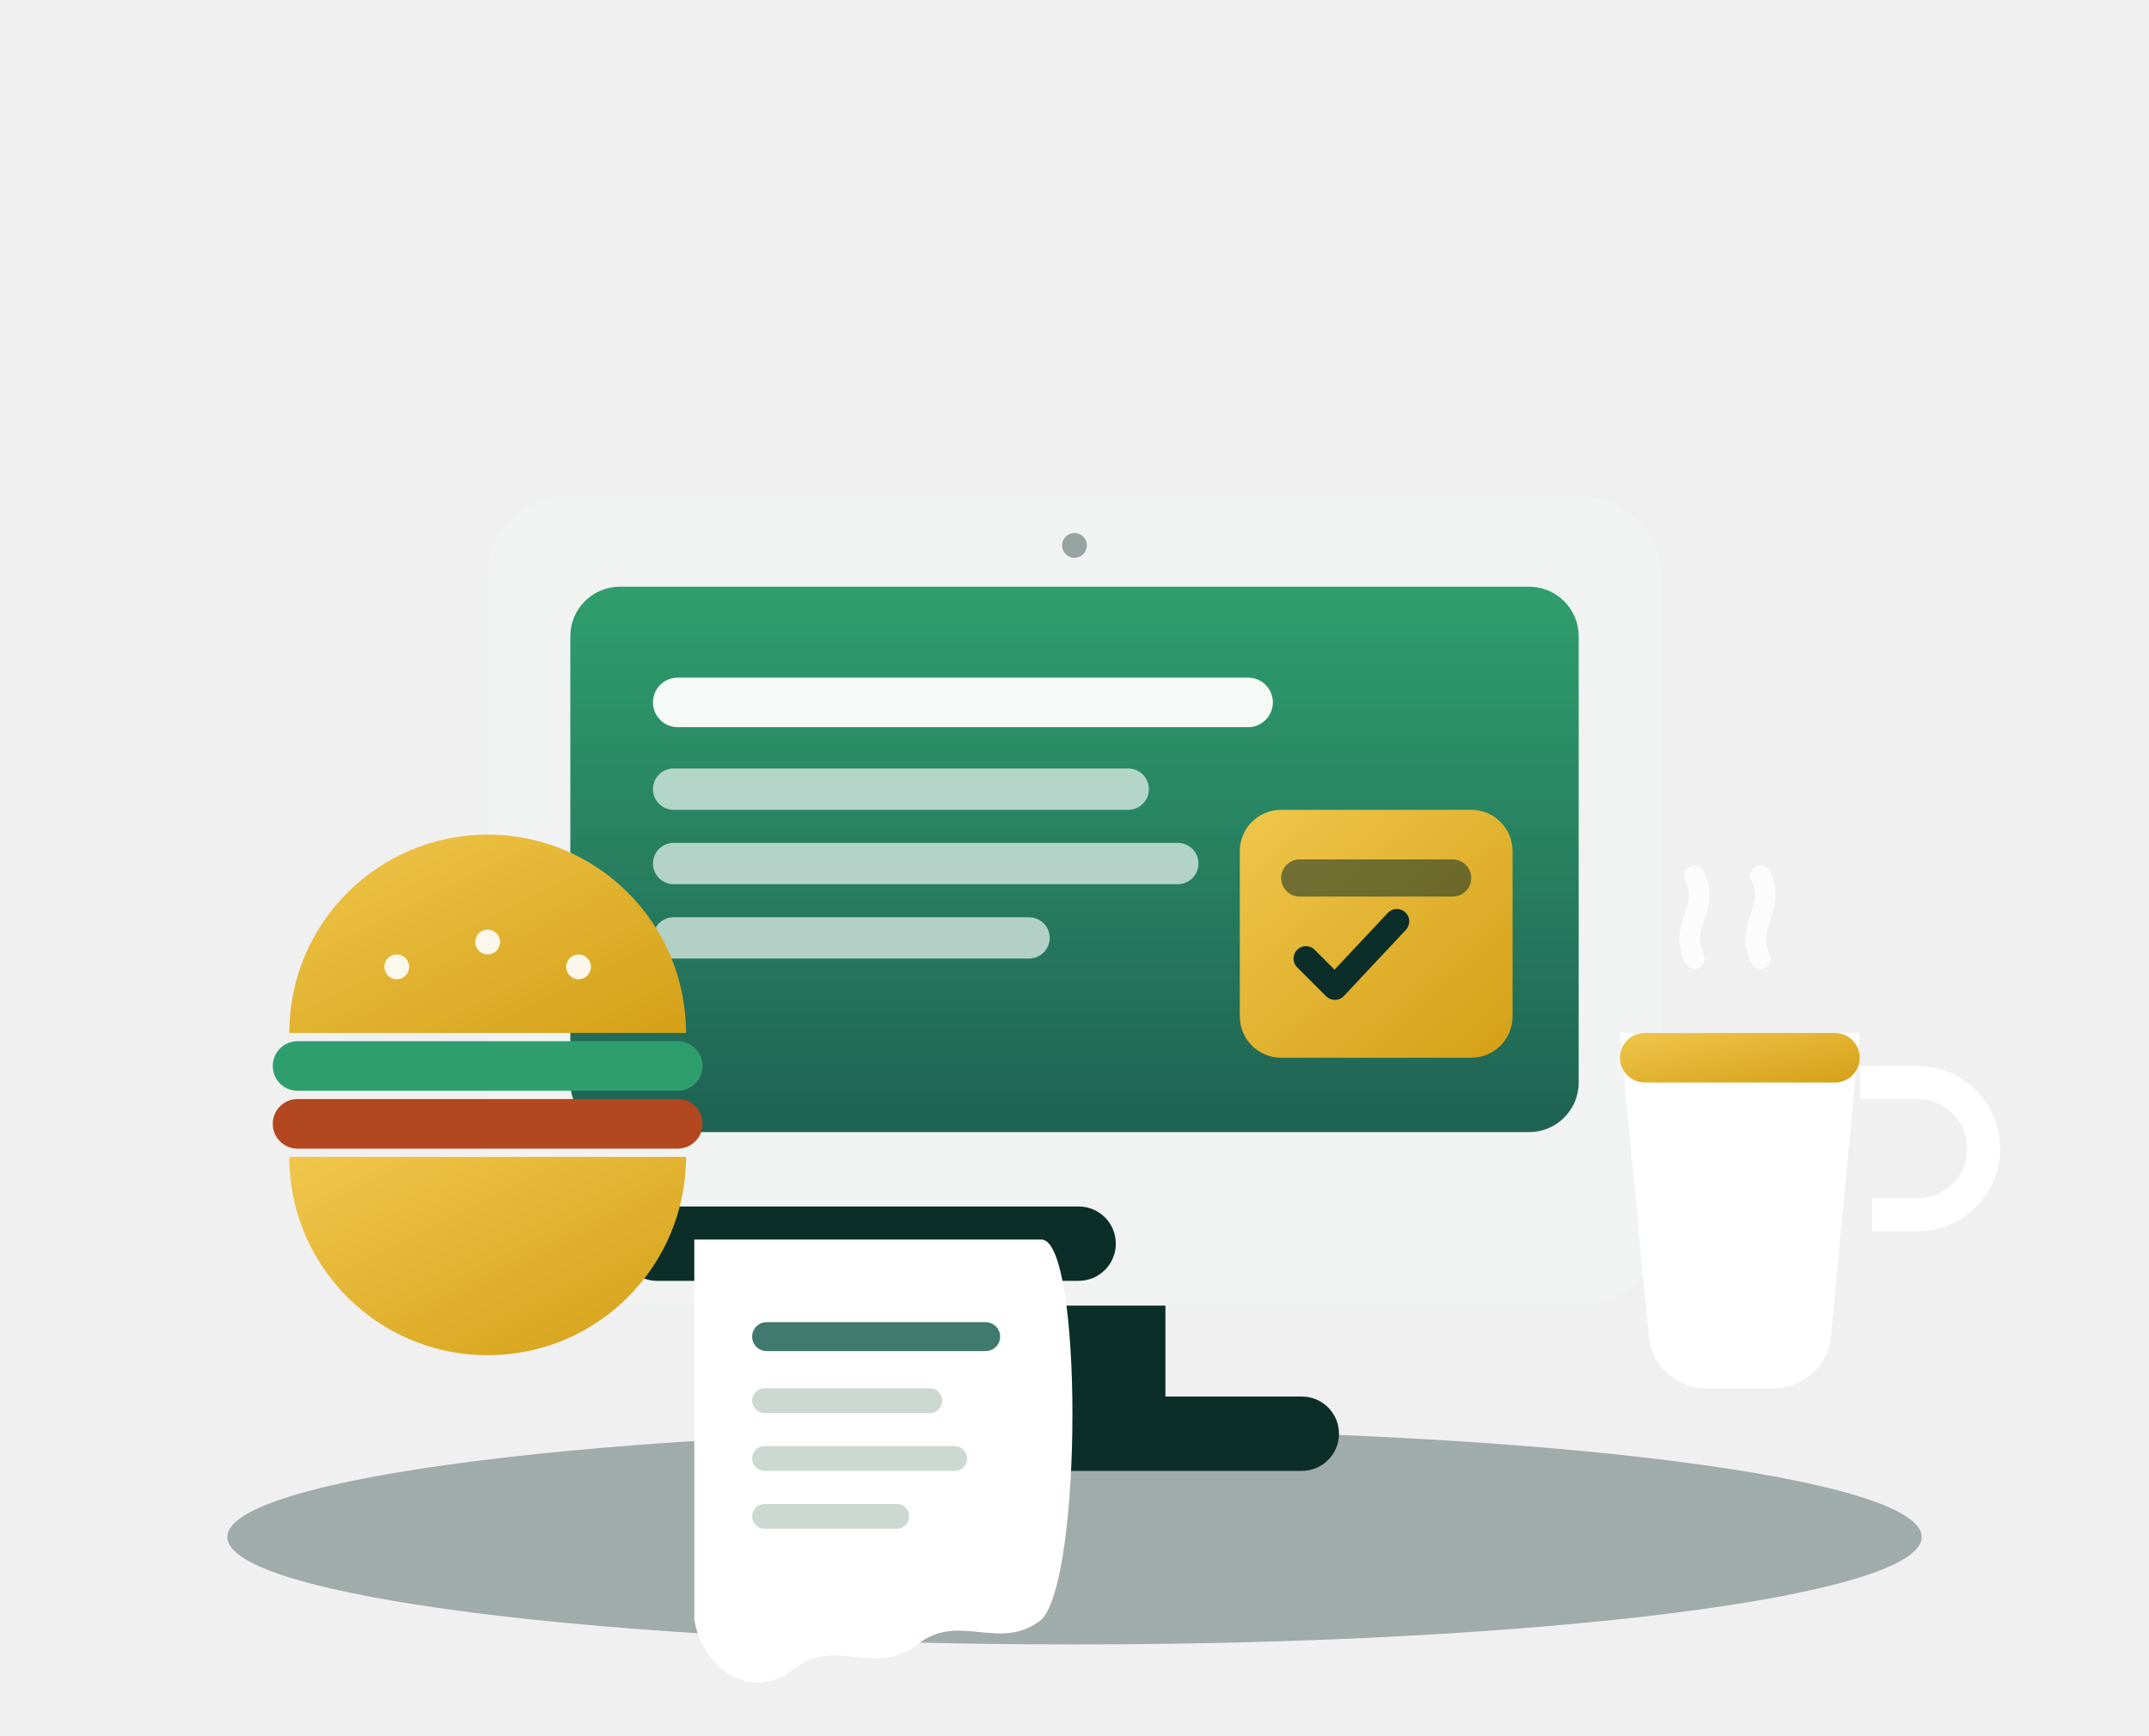
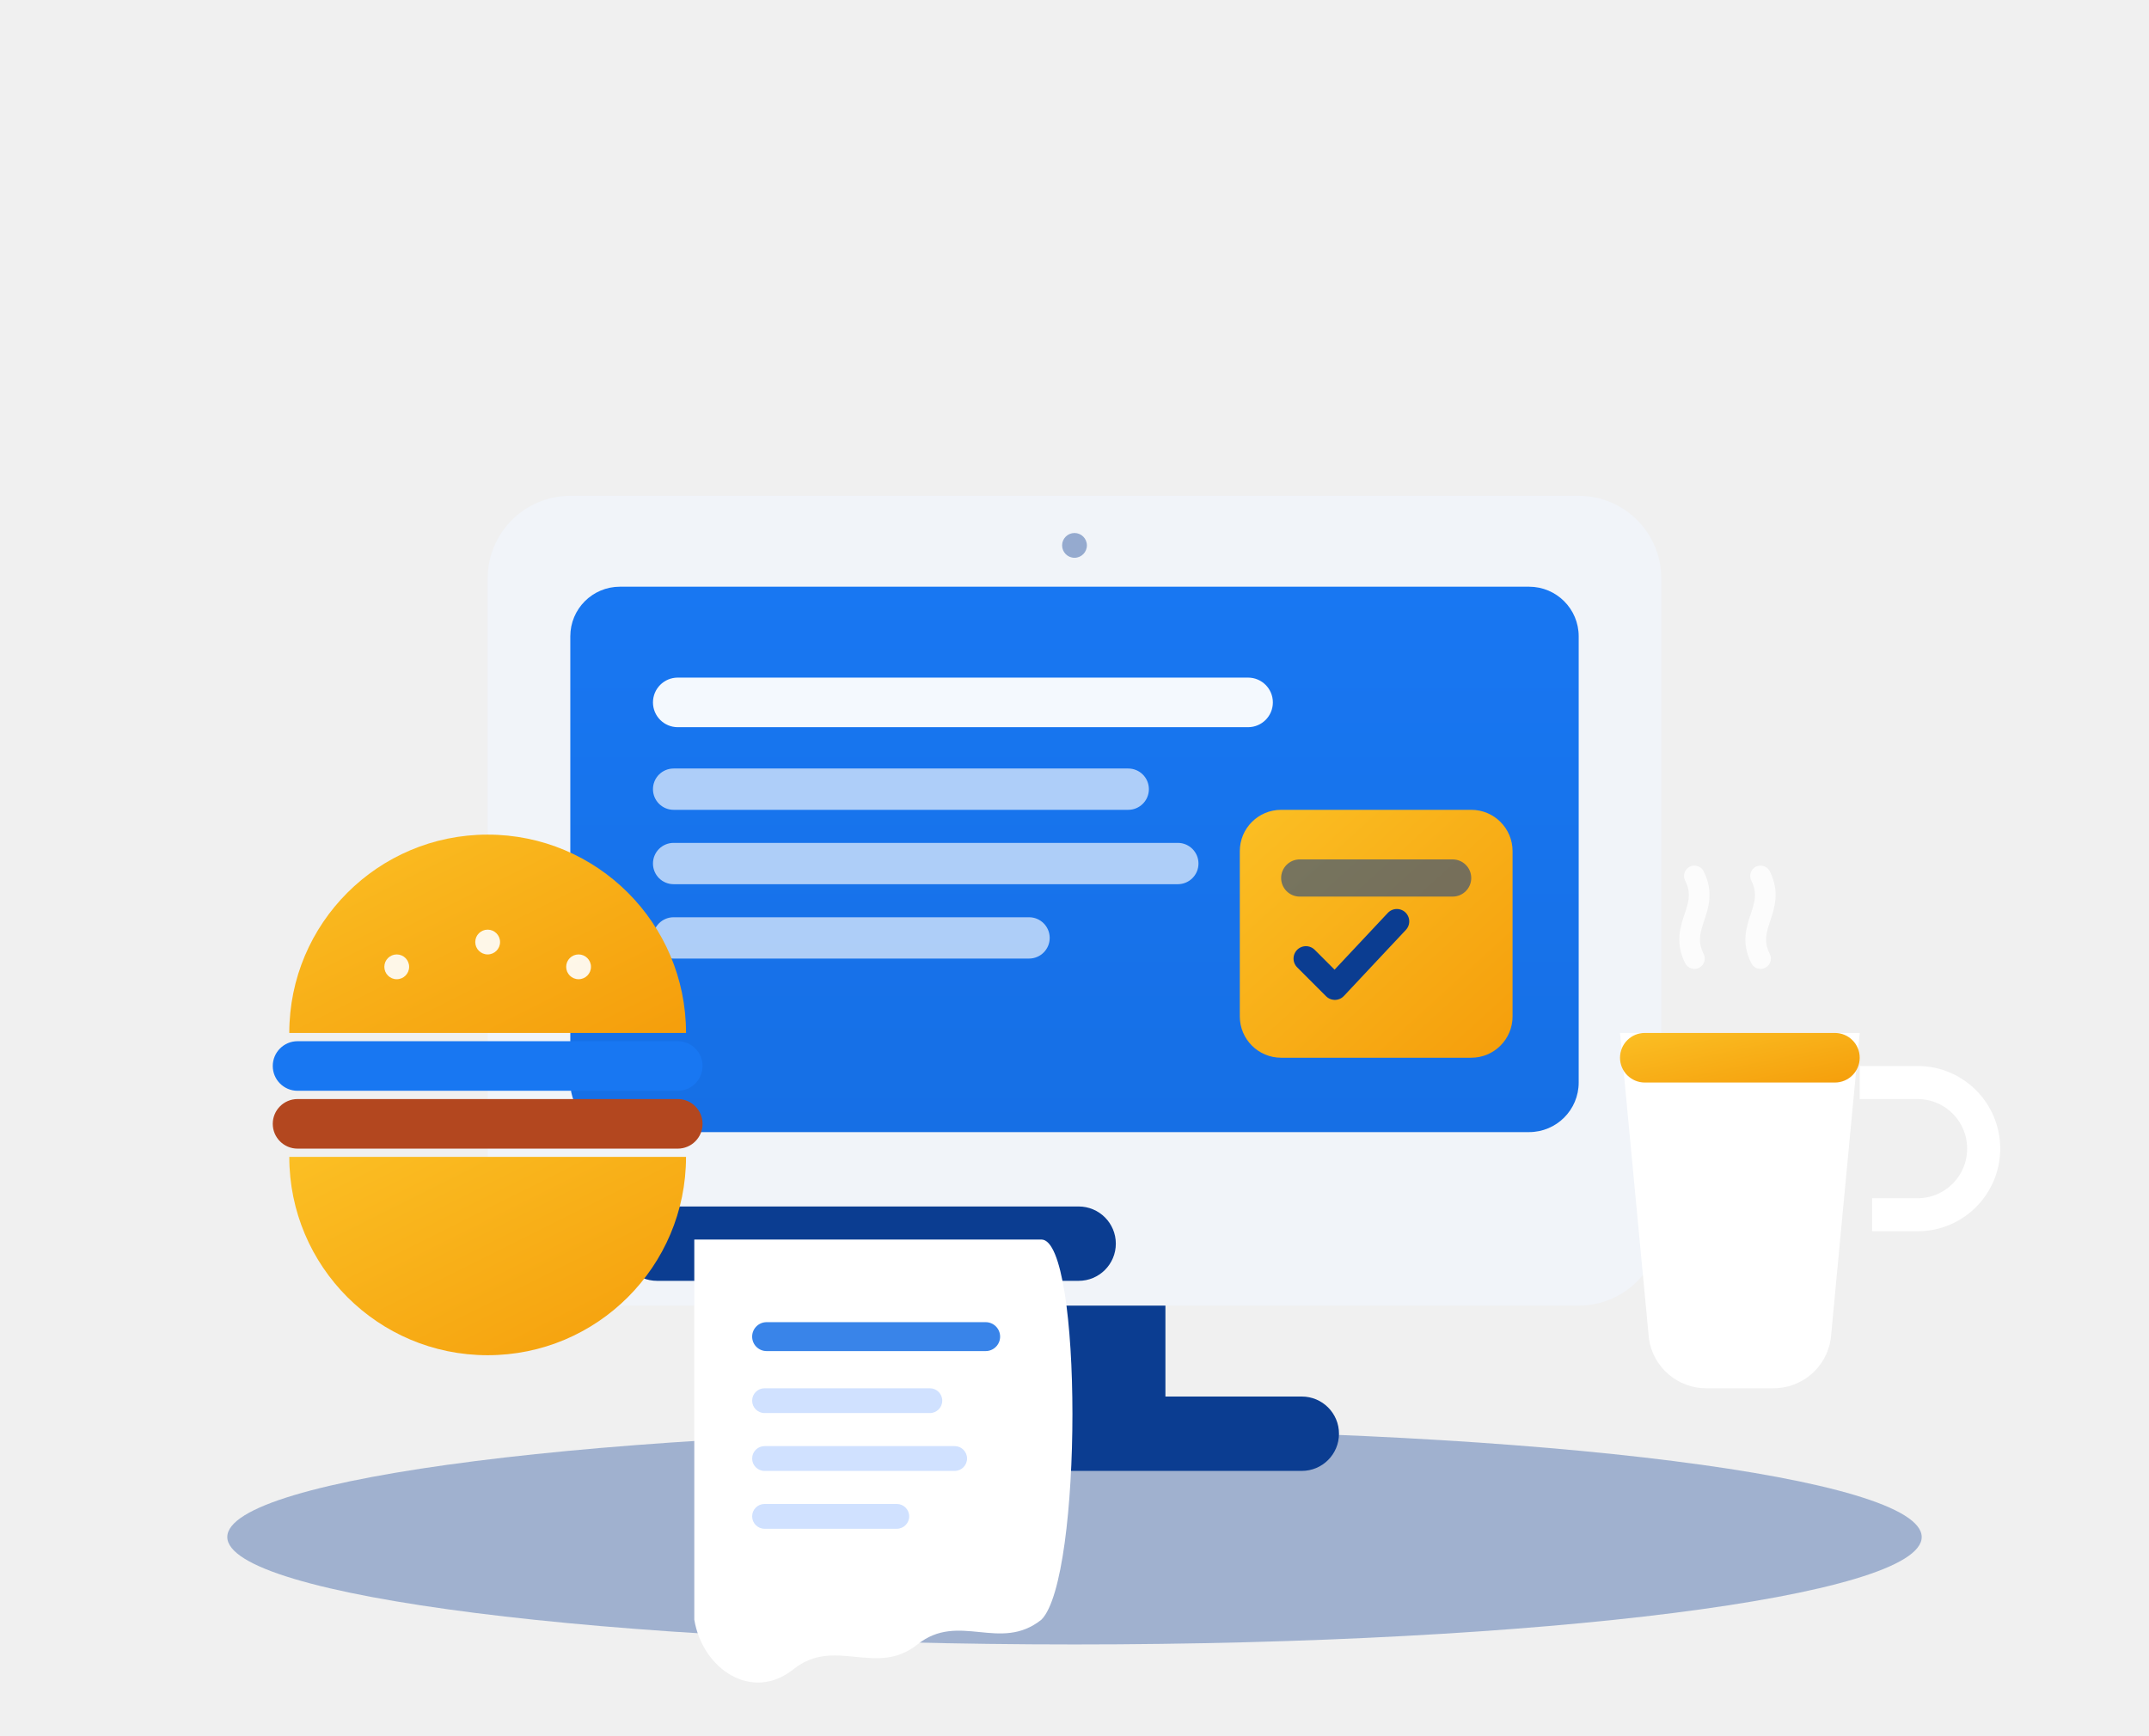
<svg xmlns="http://www.w3.org/2000/svg" viewBox="0 0 520 420" fill="none" role="img" aria-label="CrossBuy Restaurant Cashier">
  <defs>
    <linearGradient id="cbScreen" x1="0" y1="0" x2="0" y2="1">
-       <stop offset="0" stop-color="#2f9e6e" />
-       <stop offset="1" stop-color="#1f6253" />
+       <stop offset="0" stop-color="#1877F2" />
+       <stop offset="1" stop-color="#166FE5" />
    </linearGradient>
    <linearGradient id="cbGold" x1="0" y1="0" x2="1" y2="1">
-       <stop offset="0" stop-color="#f0c64b" />
-       <stop offset="1" stop-color="#d4a017" />
+       <stop offset="0" stop-color="#FBBF24" />
+       <stop offset="1" stop-color="#F59E0B" />
    </linearGradient>
  </defs>
-   <ellipse cx="260" cy="372" rx="205" ry="26" fill="#0c2e28" opacity="0.35" />
-   <rect x="238" y="300" width="44" height="46" rx="6" fill="#0c2e28" />
-   <rect x="196" y="338" width="128" height="18" rx="9" fill="#0c2e28" />
+   <ellipse cx="260" cy="372" rx="205" ry="26" fill="#0B3D91" opacity="0.35" />
+   <rect x="238" y="300" width="44" height="46" rx="6" fill="#0B3D91" />
+   <rect x="196" y="338" width="128" height="18" rx="9" fill="#0B3D91" />
  <rect x="118" y="120" width="284" height="196" rx="20" fill="#ffffff" />
-   <rect x="118" y="120" width="284" height="196" rx="20" fill="#0c2e28" opacity="0.06" />
+   <rect x="118" y="120" width="284" height="196" rx="20" fill="#0B3D91" opacity="0.06" />
  <rect x="138" y="142" width="244" height="132" rx="12" fill="url(#cbScreen)" />
  <rect x="158" y="164" width="150" height="12" rx="6" fill="#ffffff" opacity="0.95" />
  <rect x="158" y="186" width="120" height="10" rx="5" fill="#ffffff" opacity="0.65" />
  <rect x="158" y="204" width="132" height="10" rx="5" fill="#ffffff" opacity="0.65" />
  <rect x="158" y="222" width="96" height="10" rx="5" fill="#ffffff" opacity="0.65" />
  <rect x="300" y="196" width="66" height="60" rx="10" fill="url(#cbGold)" />
-   <path d="M316 232l7 7 15-16" stroke="#0c2e28" stroke-width="6" stroke-linecap="round" stroke-linejoin="round" />
-   <rect x="310" y="208" width="46" height="9" rx="4.5" fill="#0c2e28" opacity="0.55" />
-   <circle cx="260" cy="132" r="3" fill="#0c2e28" opacity="0.4" />
-   <rect x="150" y="292" width="120" height="18" rx="9" fill="#0c2e28" />
+   <path d="M316 232l7 7 15-16" stroke="#0B3D91" stroke-width="6" stroke-linecap="round" stroke-linejoin="round" />
+   <rect x="310" y="208" width="46" height="9" rx="4.5" fill="#0B3D91" opacity="0.55" />
+   <circle cx="260" cy="132" r="3" fill="#0B3D91" opacity="0.4" />
+   <rect x="150" y="292" width="120" height="18" rx="9" fill="#0B3D91" />
  <path d="M168 300h84c10 0 10 82 0 92 -10 8 -20 -2 -30 6 -10 8 -20 -2 -30 6 -10 8 -22 0 -24 -12z" fill="#ffffff" />
-   <rect x="182" y="320" width="60" height="7" rx="3.5" fill="#1f6253" opacity="0.85" />
-   <rect x="182" y="336" width="46" height="6" rx="3" fill="#cdd8d3" />
-   <rect x="182" y="350" width="52" height="6" rx="3" fill="#cdd8d3" />
-   <rect x="182" y="364" width="38" height="6" rx="3" fill="#cdd8d3" />
+   <rect x="182" y="320" width="60" height="7" rx="3.5" fill="#166FE5" opacity="0.85" />
+   <rect x="182" y="336" width="46" height="6" rx="3" fill="#D0E1FF" />
+   <rect x="182" y="350" width="52" height="6" rx="3" fill="#D0E1FF" />
+   <rect x="182" y="364" width="38" height="6" rx="3" fill="#D0E1FF" />
  <path d="M392 250h58l-7 74a14 14 0 0 1-14 12h-16a14 14 0 0 1-14-12z" fill="#ffffff" />
  <path d="M450 262h14a16 16 0 0 1 0 32h-11" stroke="#ffffff" stroke-width="8" fill="none" />
  <rect x="392" y="250" width="58" height="12" rx="6" fill="url(#cbGold)" />
  <path d="M410 232c-4-8 4-12 0-20M426 232c-4-8 4-12 0-20" stroke="#ffffff" stroke-width="5" stroke-linecap="round" opacity="0.8" />
  <path d="M70 250h96a48 48 0 0 0-96 0z" fill="url(#cbGold)" />
  <circle cx="96" cy="234" r="3" fill="#ffffff" opacity="0.9" />
  <circle cx="118" cy="228" r="3" fill="#ffffff" opacity="0.9" />
  <circle cx="140" cy="234" r="3" fill="#ffffff" opacity="0.9" />
-   <rect x="66" y="252" width="104" height="12" rx="6" fill="#2f9e6e" />
+   <rect x="66" y="252" width="104" height="12" rx="6" fill="#1877F2" />
  <rect x="66" y="266" width="104" height="12" rx="6" fill="#b3471f" />
  <path d="M70 280h96a30 30 0 0 1-96 0z" fill="url(#cbGold)" />
</svg>
